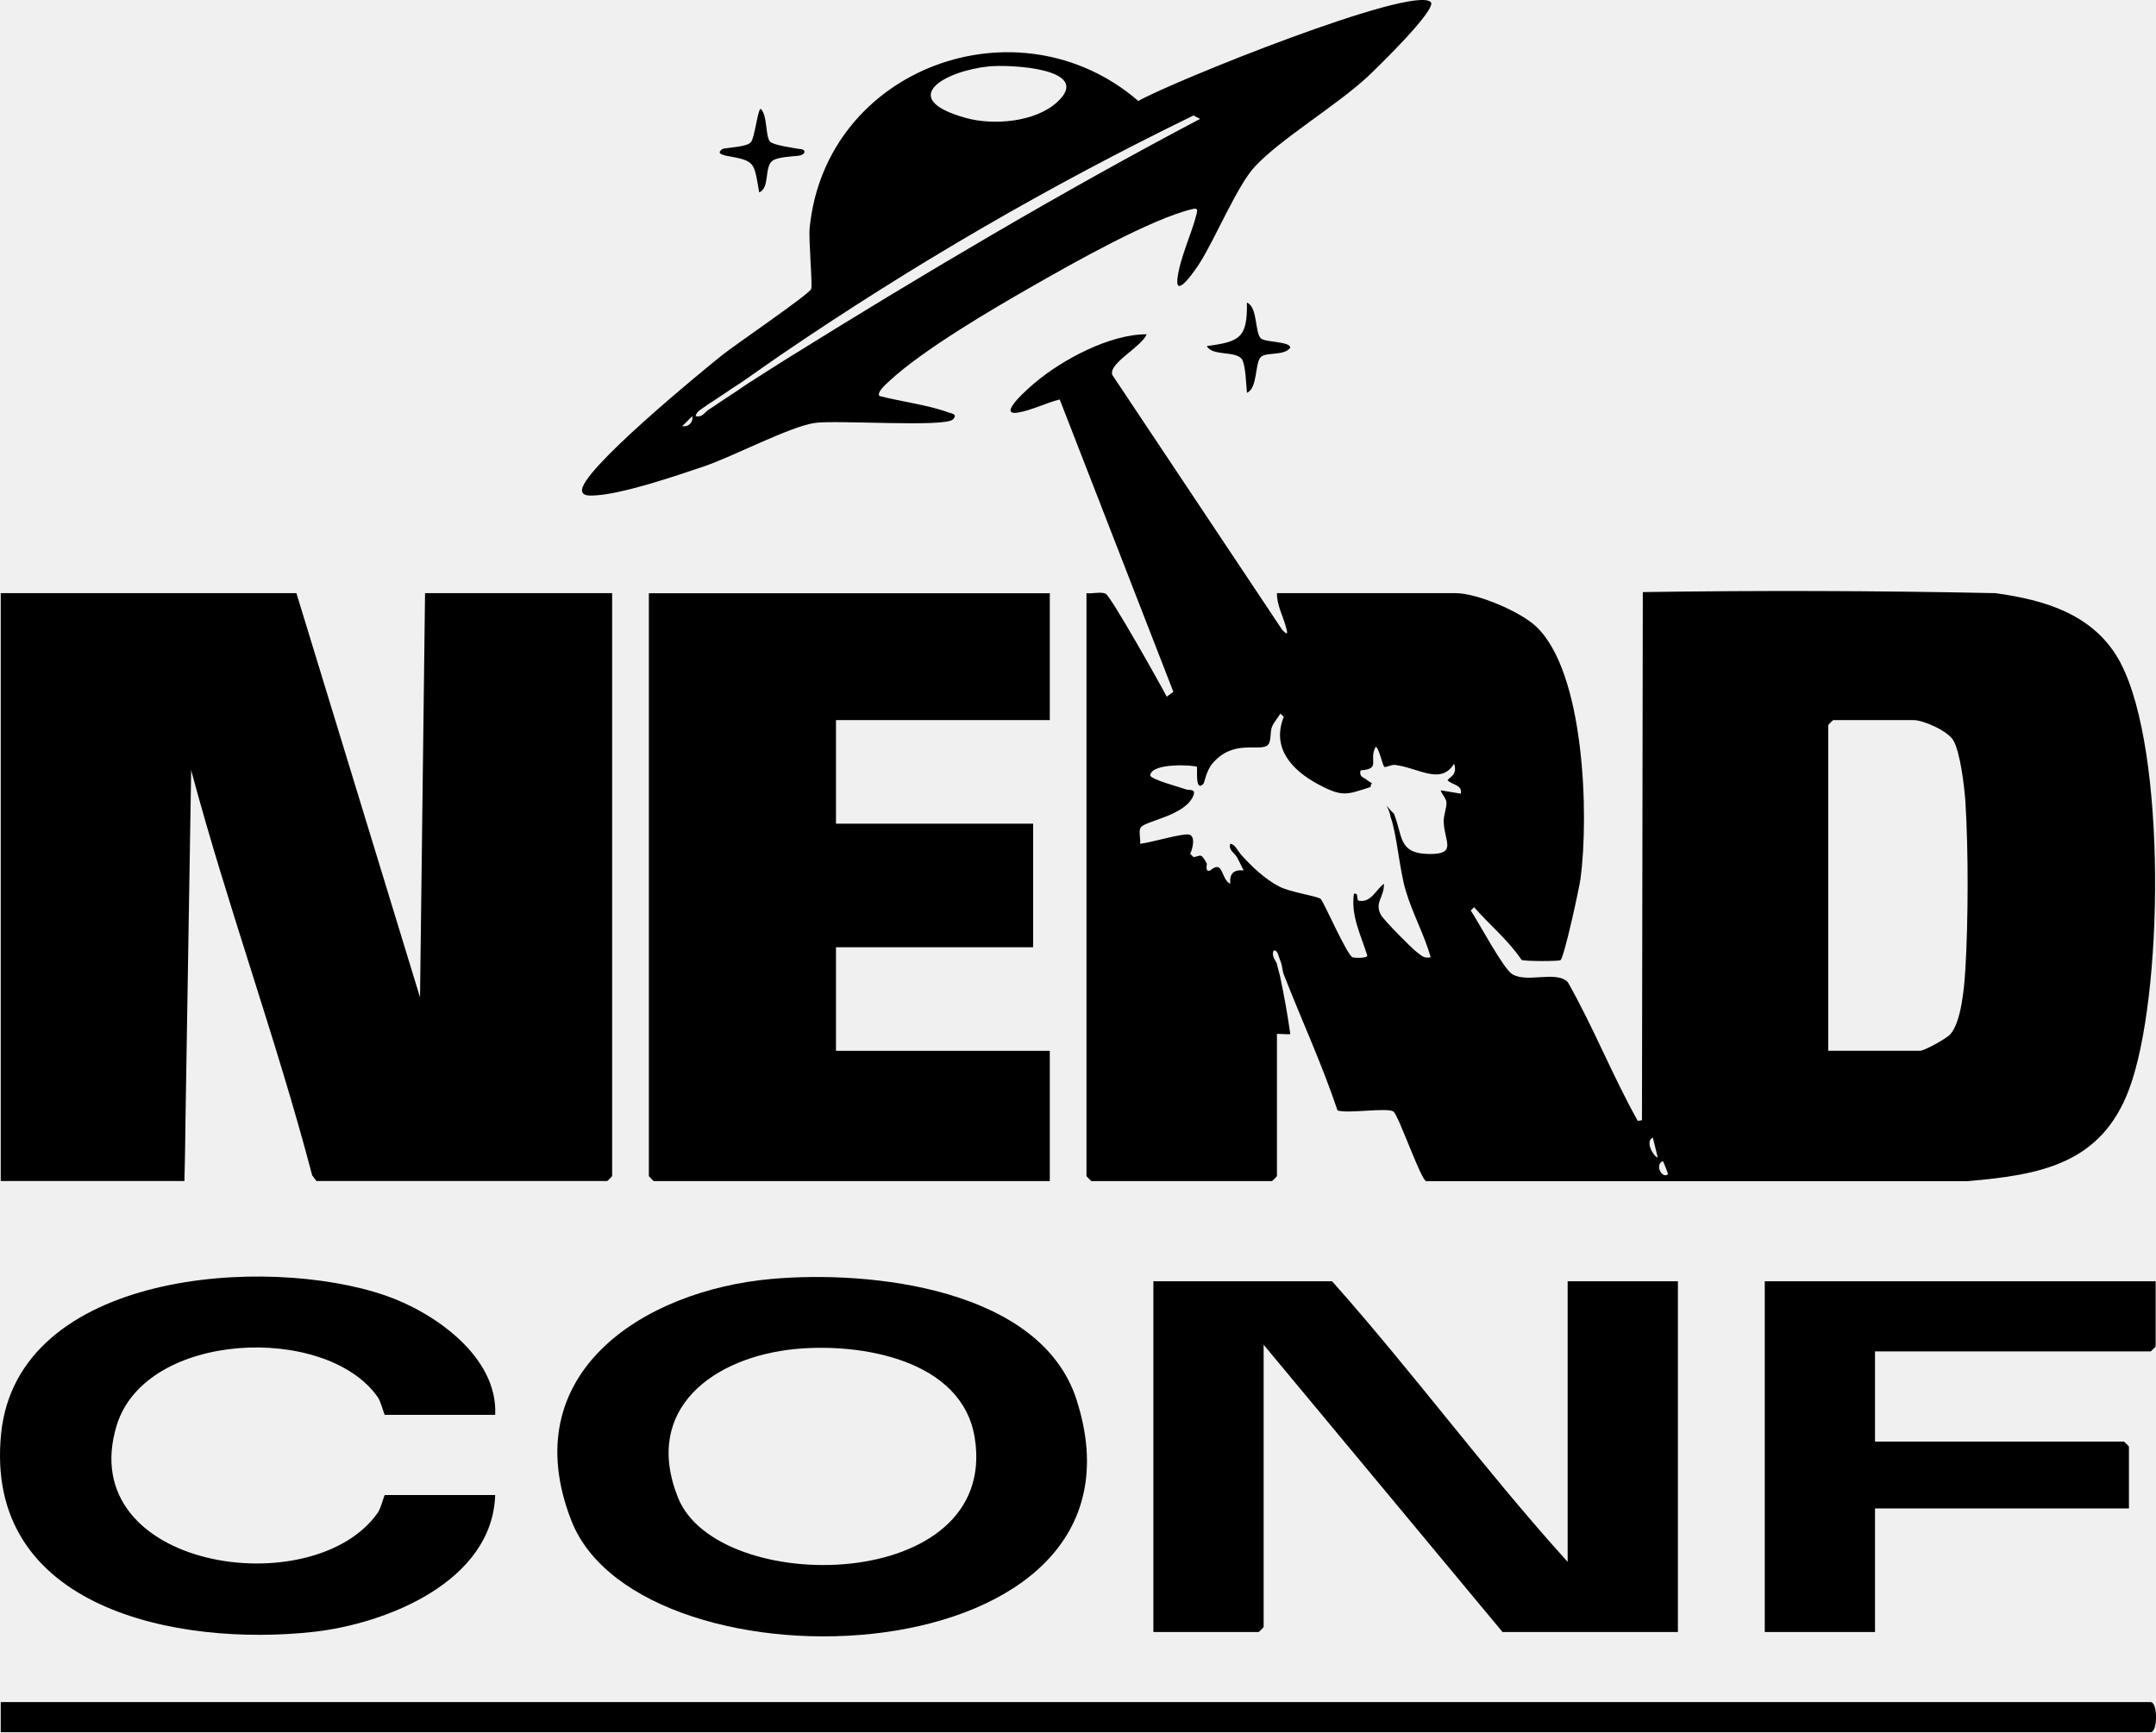
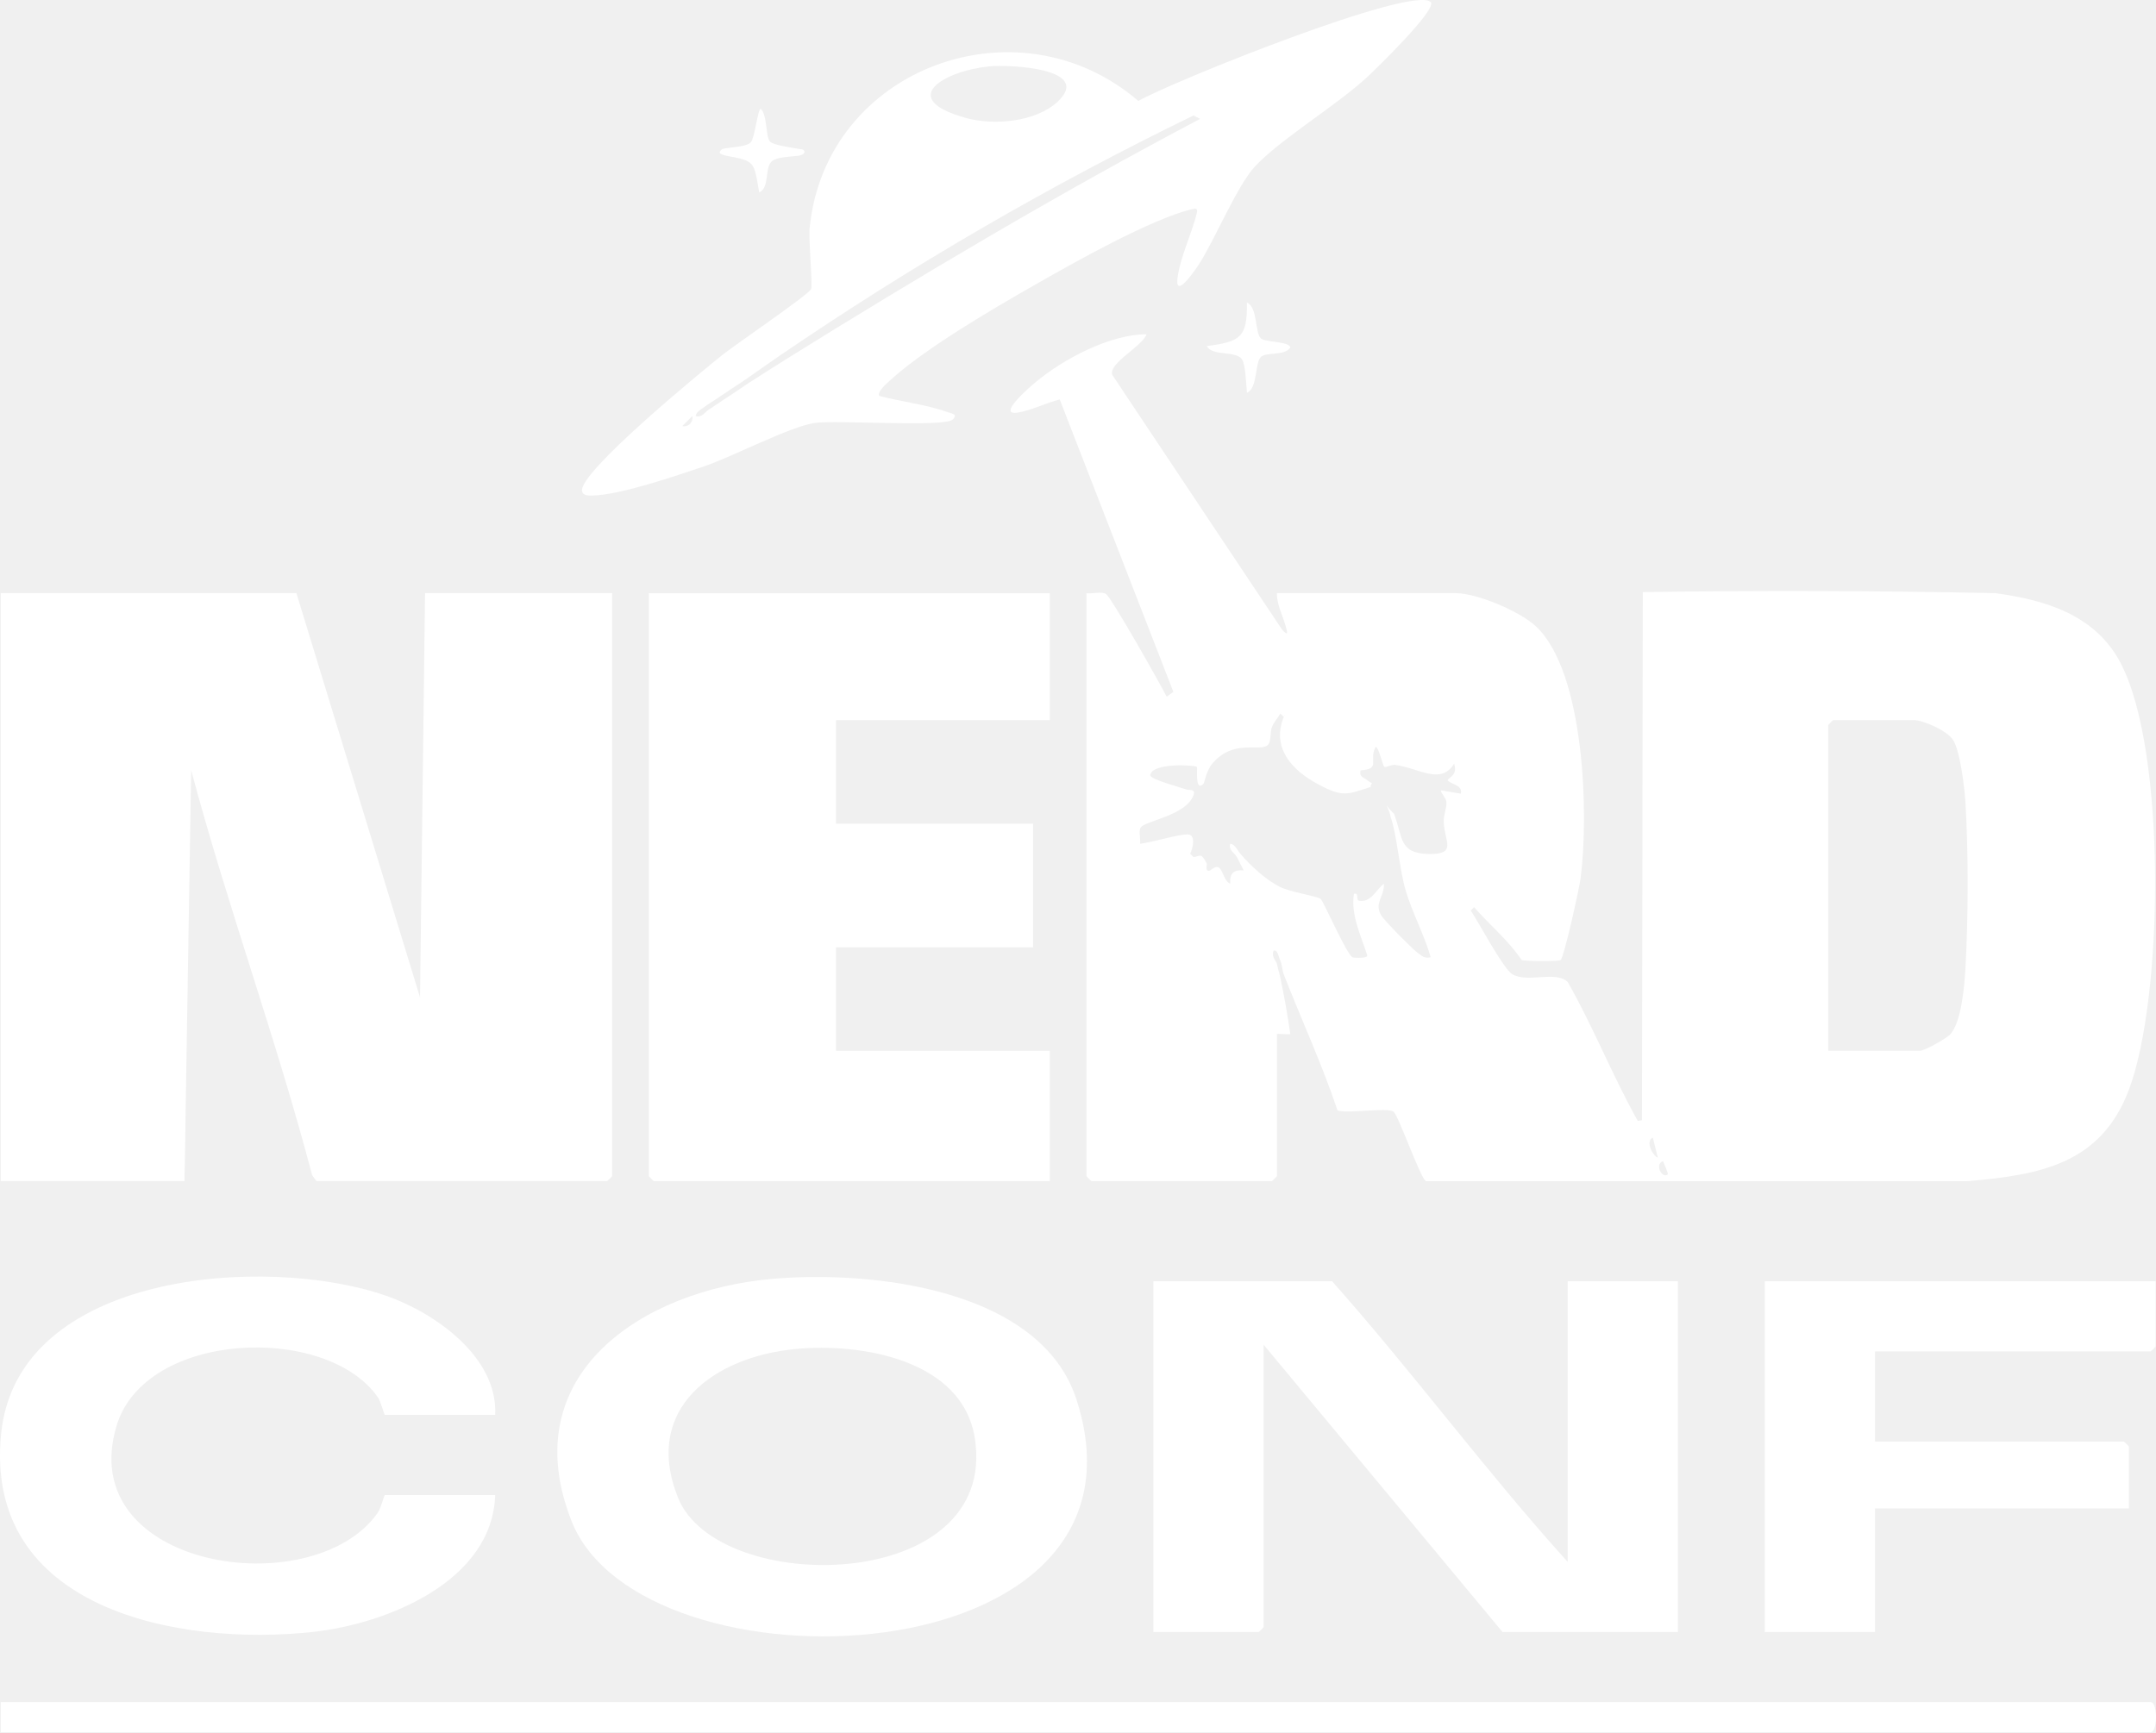
<svg xmlns="http://www.w3.org/2000/svg" id="Capa_1" data-name="Capa 1" viewBox="0 0 614.21 493.59">
  <defs>
    <style>
      .cls-1 {
-         fill: currentColor;
+         fill: white;
      }
    </style>
  </defs>
  <g>
    <path class="cls-1" d="M52.55,336.54H.21v-167.52h84.23l35.22,115.18,1.43-115.18h53.3v166.09c0,.1-1.33,1.43-1.43,1.43h-82.81l-1.22-1.64c-10.18-38.79-24.14-76.74-34.47-115.43-.73-.5-1.06,0-.99,1.5l-.92,115.58Z" />
    <path class="cls-1" d="M299.07,169.03v36.17h-60.91v29.51h56.16v35.22h-56.16v29.51h60.91v37.12h-112.79c-.1,0-1.43-1.33-1.43-1.43v-166.09h114.22Z" />
    <path class="cls-1" d="M446.6,445.05v-79.95h31.41v99.94h-49.97l-68.05-81.85v80.43c0,.1-1.33,1.43-1.43,1.43h-29.98v-99.94h50.92c23.11,26,43.83,54.22,67.1,79.95Z" />
    <path class="cls-1" d="M141.07,403.17h-31.41c-.27,0-1.06-3.65-2.06-5.08-14.74-20.95-66.18-18.88-74.37,8.12-12.4,40.9,55.93,51.09,74.37,24.88,1-1.42,1.79-5.08,2.06-5.08h31.41c-.79,24.62-30.89,36.71-51.89,39.01-38.41,4.2-93.91-6.48-88.86-56.5,4.66-46.2,75.54-51.09,109.54-39.34,13.92,4.81,32.02,17.47,31.21,33.99Z" />
    <path class="cls-1" d="M614.11,365.1v18.56c0,.1-1.33,1.43-1.43,1.43h-78.52v25.7h70.91c.1,0,1.43,1.33,1.43,1.43v17.61h-72.34v35.22h-31.41v-99.94h111.36Z" />
    <path class="cls-1" d="M.21,493.59v-8.57h612.48c2.04,0,2.04,8.57,0,8.57H.21Z" />
    <path class="cls-1" d="M359.26,96.47c1.28,1.09,8.32.81,8.32,2.6-1.68,2.38-6.7,1.21-8.32,2.6-1.83,1.56-.89,8.95-4.02,10.25-.24-2.22-.36-7.92-1.43-9.53-1.69-2.54-8.51-.81-10-3.78,9.46-1.24,11.57-2.35,11.42-12.39,3.14,1.3,2.2,8.69,4.02,10.25Z" />
    <path class="cls-1" d="M205.79,42.44c2.03-.48,6.97-.57,8.11-1.89s1.96-9.53,2.84-9.54c1.93,1.89,1.29,7.76,2.6,9.31.9,1.06,6.55,1.79,8.35,2.13,2.02.03,1.99,1.49,0,1.9-2.02.27-6.06.34-7.6,1.44-2.44,1.74-.69,7.77-3.81,9.03-1.53-8.89-1.1-8.94-9.53-10.47-1.55-.43-2.45-.74-.95-1.9Z" />
    <path class="cls-1" d="M54.46,219.47l-1.9,117.07-.04-115.68,1.01-5.19c1.86-.15.63,2.65.94,3.8Z" />
    <path class="cls-1" d="M419.95,258.5l-.95.95c-.71-1.06-1.9-2.43-2.86-3.81-1.26-1.34-.73-1.83.95-.95,1.01,1.18,1.84,2.64,2.86,3.81Z" />
    <path class="cls-1" d="M367.6,199.48c1.53-1.42,1.63-2.55,4.75-1.9.92,2.96-2.48,1.94-3.8,2.85-1.34,1.26-1.83.73-.95-.95Z" />
    <path class="cls-1" d="M417.09,254.69l-.95.95c-.88-1.27-3.46-2.35-2.85-4.76,1.82.58,2.69,2.52,3.8,3.81Z" />
    <path class="cls-1" d="M368.55,200.44c-.2.14-2.77,3.59-2.86,3.81l-.95-.95c.8-1.36,1.69-2.72,2.86-3.81l.95.95Z" />
    <path class="cls-1" d="M353.32,243.27l-.95.95c-.6-1.15-2.47-1.91-1.89-3.81,1.48.26,2.03,1.92,2.85,2.86Z" />
    <path class="cls-1" d="M340,244.22c-.7,2.29-3.64,2.76-2.85.48.24-.7,1.75-1.13,1.9-1.43-.19.55.6.99.95.95Z" />
    <path class="cls-1" d="M337.13,205.19h-.93c-.32-2.01-1.59-2.44.47-3.8l.46,3.8Z" />
    <path class="cls-1" d="M354.27,26.26c1.4-.45,1.66-.41.95.95-4.39,2.3-8.98,4.38-13.33,6.66l-1.9-.95c4.75-2.31,9.5-4.44,14.28-6.66Z" />
    <path class="cls-1" d="M365.7,21.5c-2.94,2.94-7.06,3.92-10.47,5.71l-.95-.95c3.16-1.47,6.32-3.31,9.52-4.76h1.9Z" />
    <path class="cls-1" d="M370.45,18.64c1.59-.62,1.83-.58.95.95-2.16,1.12-3.17,1.65-5.71,1.9-.62.06-1.28-.04-1.9,0,2.26-1.02,4.36-1.92,6.66-2.86Z" />
    <path class="cls-1" d="M370.45,18.64c.71-.29,3.53-2.21,3.8-1.9,1.52,1.7-1.79,2.31-2.85,2.85l-.95-.95Z" />
    <path class="cls-1" d="M380.92,13.89c.01,1.18-3.64,3.03-3.8,2.85-1.35-1.58,2.12-3.01,3.8-2.85Z" />
    <path class="cls-1" d="M407.57.56c-5.31-4.82-73.72,22.74-83.28,28.21-34.22-29.5-89.06-9.47-93.63,36.14-.35,3.5.9,16.5.41,17.49-.82,1.64-21.59,15.81-25.17,18.66-5.8,4.62-41.18,33.61-40.08,38.9.28,1.34,1.94,1.26,3.04,1.24,7.96-.19,23.69-5.6,31.74-8.32,8.26-2.8,24.27-11.26,31.44-12.35,6.15-.93,37.21,1.33,39.44-1.03,1.43-1.52-.32-1.62-1.32-1.99-5.88-2.16-13.46-3.05-19.61-4.67-.93-1,2.1-3.6,2.84-4.29,9.74-9.03,29.36-20.5,41.25-27.28,11.19-6.38,33.14-18.83,44.97-21.67,1.38-.33,1.64-.08,1.3,1.3-1.41,5.7-4.74,12.53-5.46,18.36-.78,6.34,5.34-2.73,6.27-4.21,4.53-7.12,10.72-22.12,15.75-27.56,7.18-7.76,23.15-17.33,32.04-25.54,2.04-1.89,20.21-19.47,18.07-21.42ZM281.74,18.92c5.73-.58,29.74.51,19.57,10.05-6.25,5.86-18.29,6.84-26.23,4.62-19.86-5.56-5.81-13.41,6.66-14.67ZM194.37,121.43l2.85-2.85c.32,1.74-1.05,3.16-2.85,2.85ZM341.9,33.87c-39.52,20.82-80.08,44.9-118.02,68.53-3.46,2.16-7.02,4.46-10.47,6.66-1.92,1.23-3.74,2.58-5.71,3.81-.95.59-1.88,1.29-2.86,1.9-.95.6-1.78,1.26-2.86,1.9-1.2.72-1.91,2.42-3.81,1.89.29-1.44,1.85-2.05,2.86-2.85.89-.7,1.94-1.23,2.86-1.9.92-.67,1.92-1.24,2.86-1.9,1.87-1.33,3.85-2.51,5.71-3.81,3.17-2.2,6.32-4.48,9.52-6.66,37.87-25.84,76.77-48.45,118.02-68.53,1.82-.49,2.45-.17,1.9.95Z" />
    <path class="cls-1" d="M306.7,398.87c-10.24-31.77-58.59-36.94-86.82-34.44-36.84,3.27-73.44,27.11-57.1,68.9,19.9,50.88,169.68,45.44,143.91-34.46ZM193.15,426.76c-10.17-25.46,10.32-40.1,33.39-42.35,18.6-1.81,47.62,2.95,51.16,25.37,7.03,44.41-73.24,45.31-84.55,16.98Z" />
  </g>
  <path class="cls-1" d="M604.16,188.97c-7.22-13.75-21.33-17.99-35.73-19.95-33.42-.7-66.9-.8-100.42-.3l-.24,150.49-1.19.2c-7.2-12.83-12.65-26.74-19.94-39.55-3.33-3.39-11.5.34-15.82-2.26-2.55-1.53-9.55-14.76-11.83-18.15,0-.5-.16-1.09-.43-1.66.44.39.92.67,1.38.71,4.41,5.06,9.76,9.4,13.52,15.02.74.43,10.56.43,11.1.08,1.01-.65,5.34-20.45,5.72-23.31,2.37-17.97,1.22-58.69-12.69-71.79-4.54-4.27-16.82-9.48-22.89-9.48h-50.92c-.05,3.32,1.65,6.35,2.49,9.41.43,1.57.96,3.15-1.01,1.01l-48.38-72.6c-1.16-3.33,8.37-7.99,9.77-11.58-10.37-.05-23.84,7.08-31.85,13.83-1.35,1.13-11.06,9.46-4.86,8.48,3.88-.61,8.12-2.8,11.96-3.74l32.37,83.3-1.89,1.4c-1.92-3.74-15.83-28.45-17.34-29.3-1.29-.74-3.92.03-5.52-.2v166.09c0,.1,1.33,1.43,1.43,1.43h51.4c.1,0,1.43-1.33,1.43-1.43v-40.45c0-.19,3.16.16,3.81,0-.76-5.38-1.74-10.87-2.86-16.18-.23-1.11-.65-2.33-.95-3.81-.15-.75-1.71-2.16-.94-3.8,1.15-.32,1.35,1.56,1.89,2.85.63,1.5.59,2.88.95,3.81,5.04,12.97,10.94,25.67,15.36,38.89,3.11.96,14.01-.89,15.9.29,1.43.89,7.82,19.5,9.36,19.87h154.07c20.75-1.77,38.17-4.83,46.16-26.17,9.85-26.29,10.71-96.49-2.38-121.43ZM412.06,228.62c.12,1.62-.84,3.61-.77,5.61.2,5.56,3.91,9.22-4.18,9.12-8.8-.11-7.44-5.07-10-11.5-.75-.68-1.44-1.47-2.09-2.31.57,1.16,1.02,2.31,1.14,3.26,1.76,4.77,2.54,15.07,4.29,20.93,1.98,6.64,5.24,12.44,7.13,19.04-1.92.41-2.54-.42-3.85-1.38-1.57-1.15-9.5-9.19-10.32-10.67-1.96-3.54,1.03-5.23.84-8.88-2.27,1.64-3.57,5.37-7.05,4.84-1.05-.16.1-2.41-1.49-1.98-.91,6.29,2.02,11.79,3.81,17.59.01.79-3.4.7-4.13.53-1.57-.37-8.4-16.18-9.19-16.71-1.24-.83-8.53-1.83-11.75-3.48-4.07-2.09-8.15-5.95-11.11-9.35-2.78-2.92-3.09-2.6-.95.95.65,1.25,1.29,2.53,1.91,3.79-2.95-.23-4.03.91-3.82,3.82-2.72-1.25-1.89-7.05-5.7-3.81-.94.4-1.25-.23-.95-1.9-1.79-3.38-1.8-2.12-3.81-1.9l-.95-.95c.66-1.32,1.66-5.16-.43-5.48-2.11-.33-10.9,2.36-13.84,2.63.18-1.32-.47-3.6.15-4.61,1.19-1.94,12.85-3.32,15.06-9.22.71-1.9-1.25-1.35-2.08-1.65-1.66-.61-10.28-2.87-10.25-4.04.39-3.67,12.8-2.9,13.31-2.38.2.2-.65,7.52,1.89,4.76.21-.23.82-3.71,2.45-5.65,5.95-7.09,13.21-3.41,15.71-5.23,1.26-.92.68-3.83,1.34-5.33.62-1.43,1.64-2.48,2.4-3.77,1.34-1.26,1.83-.73.95.95-3.6,8.93,2.41,15.27,9.8,19.23,6.96,3.73,8.16,2.95,14.95.76-.04-.53.14-.85.4-1l-1.36-.9c-.79-.83-2.44-.81-1.9-2.84,5.95-.38,2.18-2.88,4.28-6.68.86-.03,2,5.35,2.47,5.68.39.27,2.06-.68,3.05-.55,6.8.87,13.03,5.86,16.84-.36,1,3.24-1.19,3.67-1.89,4.76,1.49,1.39,4.28,1.28,3.8,3.8l-5.71-.95c.03.8,1.53,2.2,1.63,3.44ZM416.14,255.64c-.03-.68.28-1.01.95-.95-.07.46.06,1.01.31,1.54-.39-.34-.83-.57-1.27-.59ZM470.87,324.17l1.41,5.7c-1.4-.46-3.67-4.74-1.41-5.7ZM473.73,330.84c.31.61,1.58,3.66,1.42,3.79-1.61,1.35-3.87-2.72-1.42-3.79ZM559.9,276.14c-.29,4.97-1.11,15.03-4.28,18.57-1.13,1.26-7.39,4.71-8.61,4.71h-26.17v-92.8c0-.1,1.33-1.43,1.43-1.43h22.84c2.84,0,9.74,3.06,11.36,5.78,1.98,3.33,3.17,13.33,3.44,17.5.88,13.9.82,33.73,0,47.67Z" />
</svg>
